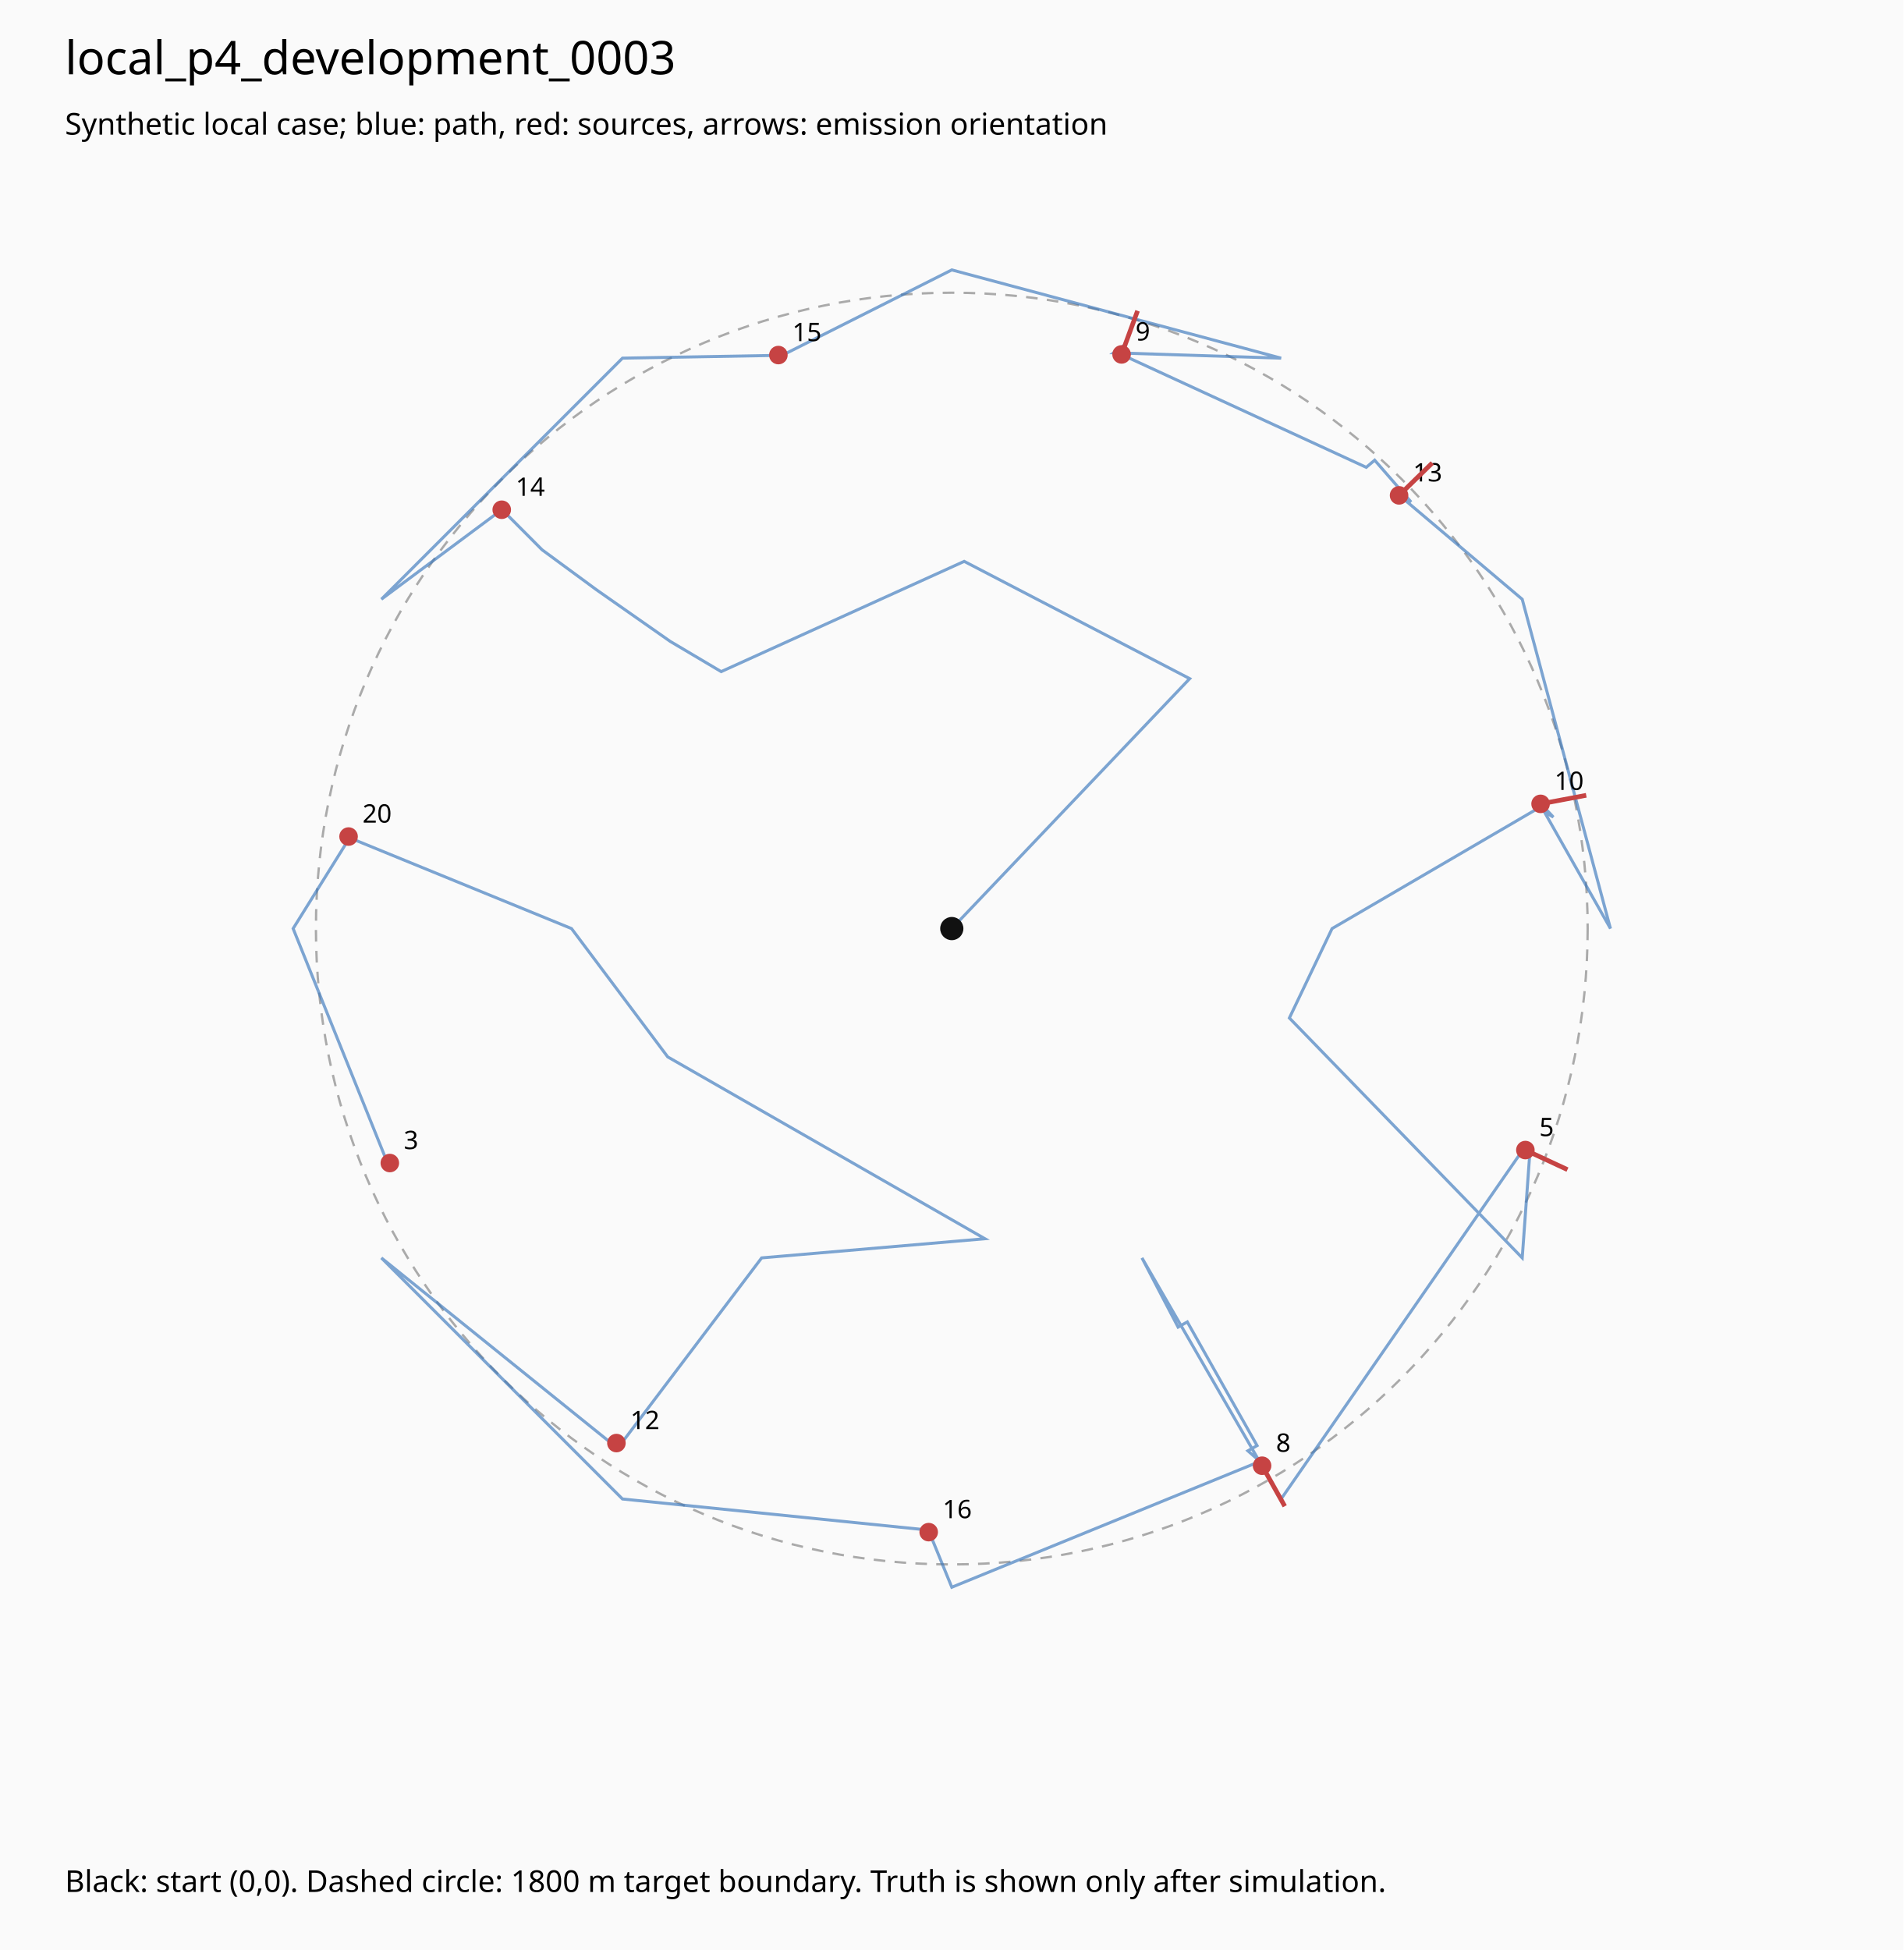
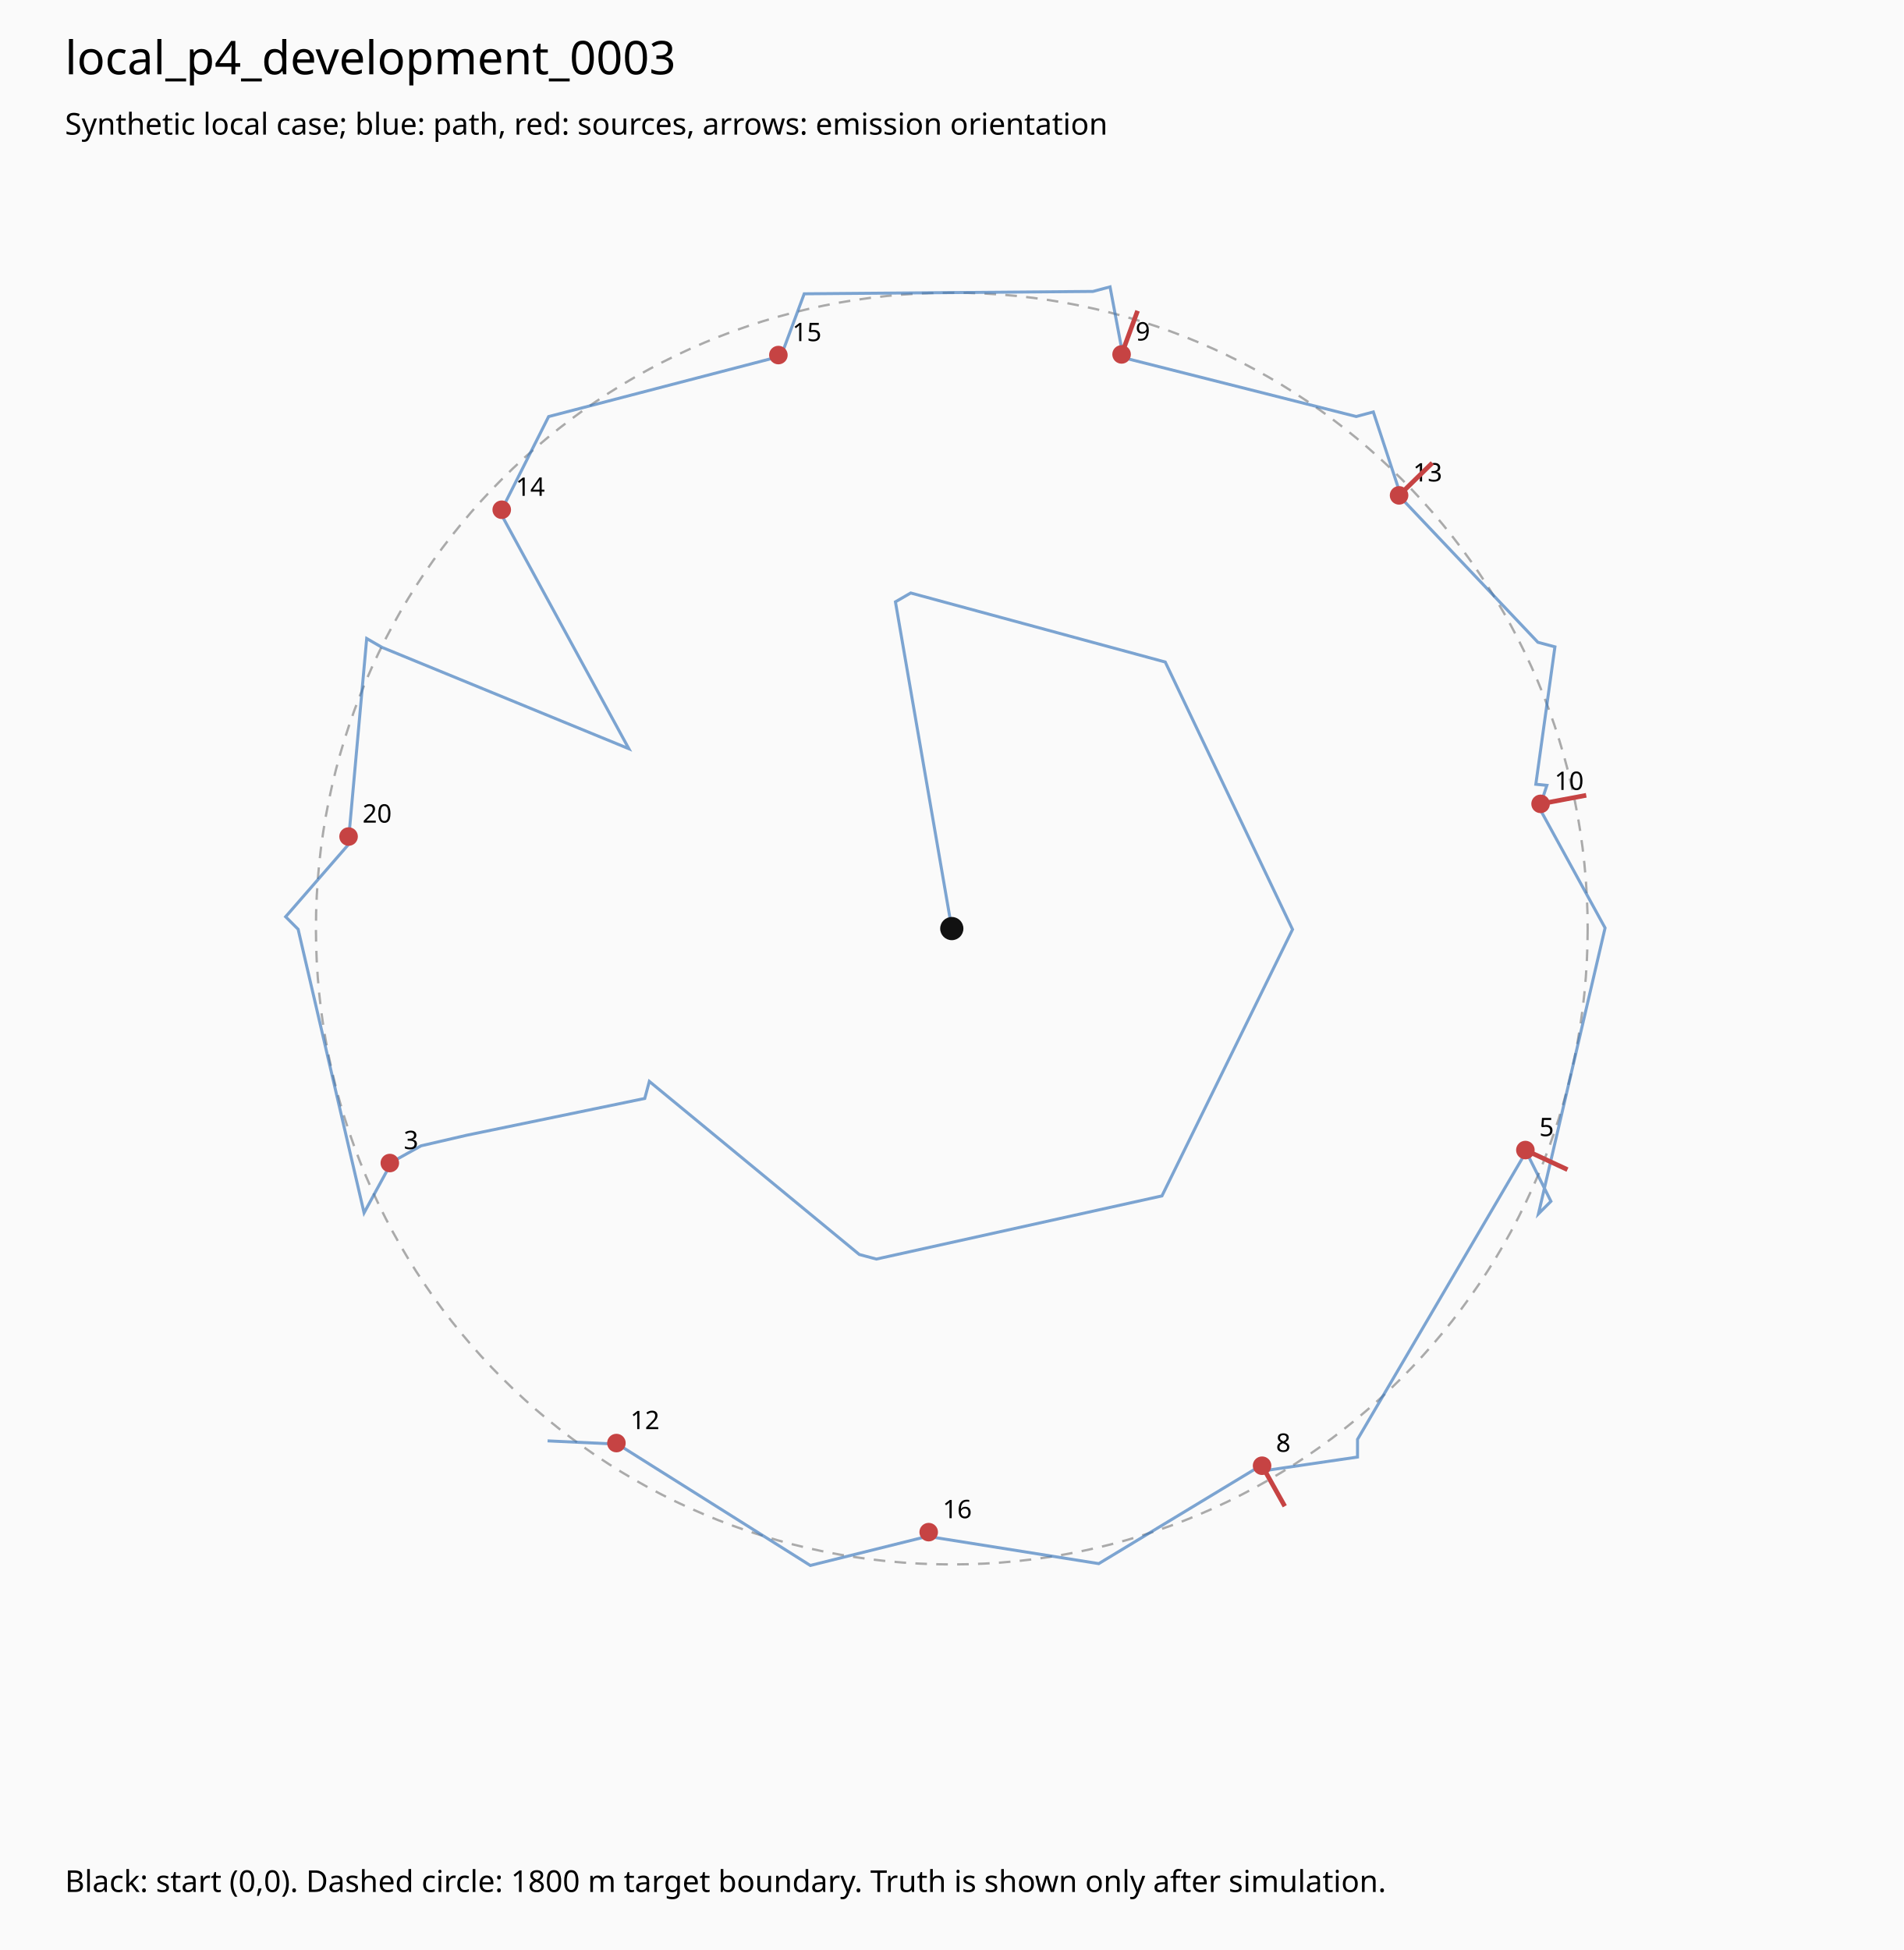
<svg xmlns="http://www.w3.org/2000/svg" width="820" height="840" viewBox="0 0 820 840">
  <rect width="820" height="840" fill="#fafafa" />
  <text x="28" y="32" font-family="sans-serif" font-size="20">local_p4_development_0003</text>
  <text x="28" y="58" font-family="sans-serif" font-size="13">Synthetic local case; blue: path, red: sources, arrows: emission orientation</text>
  <circle cx="410.00" cy="400.00" r="273.91" fill="none" stroke="#aaa" stroke-dasharray="5 4" />
-   <polyline points="410.00,400.00 410.00,400.00 512.48,292.34 415.34,241.82 310.66,289.31 288.72,276.30 256.98,254.09 233.51,236.84 216.23,219.50 164.28,258.14 268.14,154.28 336.97,153.05 410.00,116.27 551.86,154.28 479.75,151.97 483.38,149.37 483.14,152.74 588.53,201.31 592.16,198.23 607.83,216.24 603.32,213.83 655.72,258.14 693.73,400.00 665.27,349.75 669.12,351.97 664.50,347.06 573.81,400.00 555.42,438.52 655.72,541.86 658.85,498.65 656.62,494.41 551.86,645.72 491.91,541.86 507.48,571.68 511.45,569.44 541.51,622.73 537.54,624.97 542.74,629.53 410.00,683.73 399.93,659.11 268.14,645.72 164.28,541.86 266.06,623.90 328.09,541.86 424.28,533.61 287.63,455.28 246.19,400.00 150.60,360.91 126.27,400.00 167.71,502.94" fill="none" stroke="#3977bc" stroke-width="1.3" opacity=".65" />
+   <polyline points="410.00,400.00 410.00,400.00 385.72,259.25 392.31,255.44 501.95,285.18 556.78,400.38 500.53,515.16 377.51,542.37 370.16,540.40 279.71,465.83 277.74,473.18 200.96,489.04 181.37,493.58 168.71,500.62 156.83,522.46 128.42,400.29 123.04,394.91 151.65,362.00 150.27,360.52 157.96,275.05 164.55,278.86 270.88,322.52 215.52,220.82 236.33,179.45 336.45,153.39 346.42,126.56 470.82,125.54 478.17,123.57 483.90,154.08 584.23,179.42 591.58,177.45 603.88,214.86 662.46,276.67 669.81,278.64 661.58,337.84 666.34,338.31 663.12,348.09 691.41,399.72 662.71,522.87 668.09,517.49 657.43,496.09 584.77,620.04 584.77,627.65 544.70,633.52 543.51,631.09 473.30,673.56 399.51,661.81 349.05,674.35 266.07,622.10 235.88,620.68" fill="none" stroke="#3977bc" stroke-width="1.3" opacity=".65" />
  <circle cx="543.66" cy="631.39" r="4.00" fill="#c64343" />
  <text x="549.66" y="625.39" font-family="sans-serif" font-size="11">8</text>
  <path d="M543.66,631.39 l9.77,17.45" stroke="#c64343" stroke-width="2" />
  <circle cx="657.08" cy="495.41" r="4.00" fill="#c64343" />
  <text x="663.08" y="489.41" font-family="sans-serif" font-size="11">5</text>
  <path d="M657.08,495.41 l18.13,8.43" stroke="#c64343" stroke-width="2" />
  <circle cx="663.63" cy="346.28" r="4.00" fill="#c64343" />
  <text x="669.63" y="340.28" font-family="sans-serif" font-size="11">10</text>
  <path d="M663.63,346.28 l19.66,-3.69" stroke="#c64343" stroke-width="2" />
  <circle cx="602.67" cy="213.39" r="4.00" fill="#c64343" />
  <text x="608.67" y="207.39" font-family="sans-serif" font-size="11">13</text>
  <path d="M602.67,213.39 l14.31,-13.97" stroke="#c64343" stroke-width="2" />
  <circle cx="483.14" cy="152.67" r="4.00" fill="#c64343" />
  <text x="489.14" y="146.67" font-family="sans-serif" font-size="11">9</text>
  <path d="M483.14,152.67 l6.88,-18.78" stroke="#c64343" stroke-width="2" />
  <circle cx="335.30" cy="152.95" r="4.00" fill="#c64343" />
  <text x="341.30" y="146.95" font-family="sans-serif" font-size="11">15</text>
  <circle cx="216.13" cy="219.58" r="4.00" fill="#c64343" />
  <text x="222.13" y="213.58" font-family="sans-serif" font-size="11">14</text>
  <circle cx="150.15" cy="360.36" r="4.00" fill="#c64343" />
  <text x="156.15" y="354.36" font-family="sans-serif" font-size="11">20</text>
  <circle cx="167.92" cy="501.00" r="4.00" fill="#c64343" />
  <text x="173.92" y="495.00" font-family="sans-serif" font-size="11">3</text>
  <circle cx="265.53" cy="621.63" r="4.00" fill="#c64343" />
  <text x="271.53" y="615.63" font-family="sans-serif" font-size="11">12</text>
  <circle cx="400.05" cy="660.00" r="4.00" fill="#c64343" />
  <text x="406.05" y="654.00" font-family="sans-serif" font-size="11">16</text>
  <circle cx="410.00" cy="400.00" r="5.00" fill="#111" />
  <text x="28" y="815" font-family="sans-serif" font-size="13">Black: start (0,0). Dashed circle: 1800 m target boundary. Truth is shown only after simulation.</text>
</svg>
